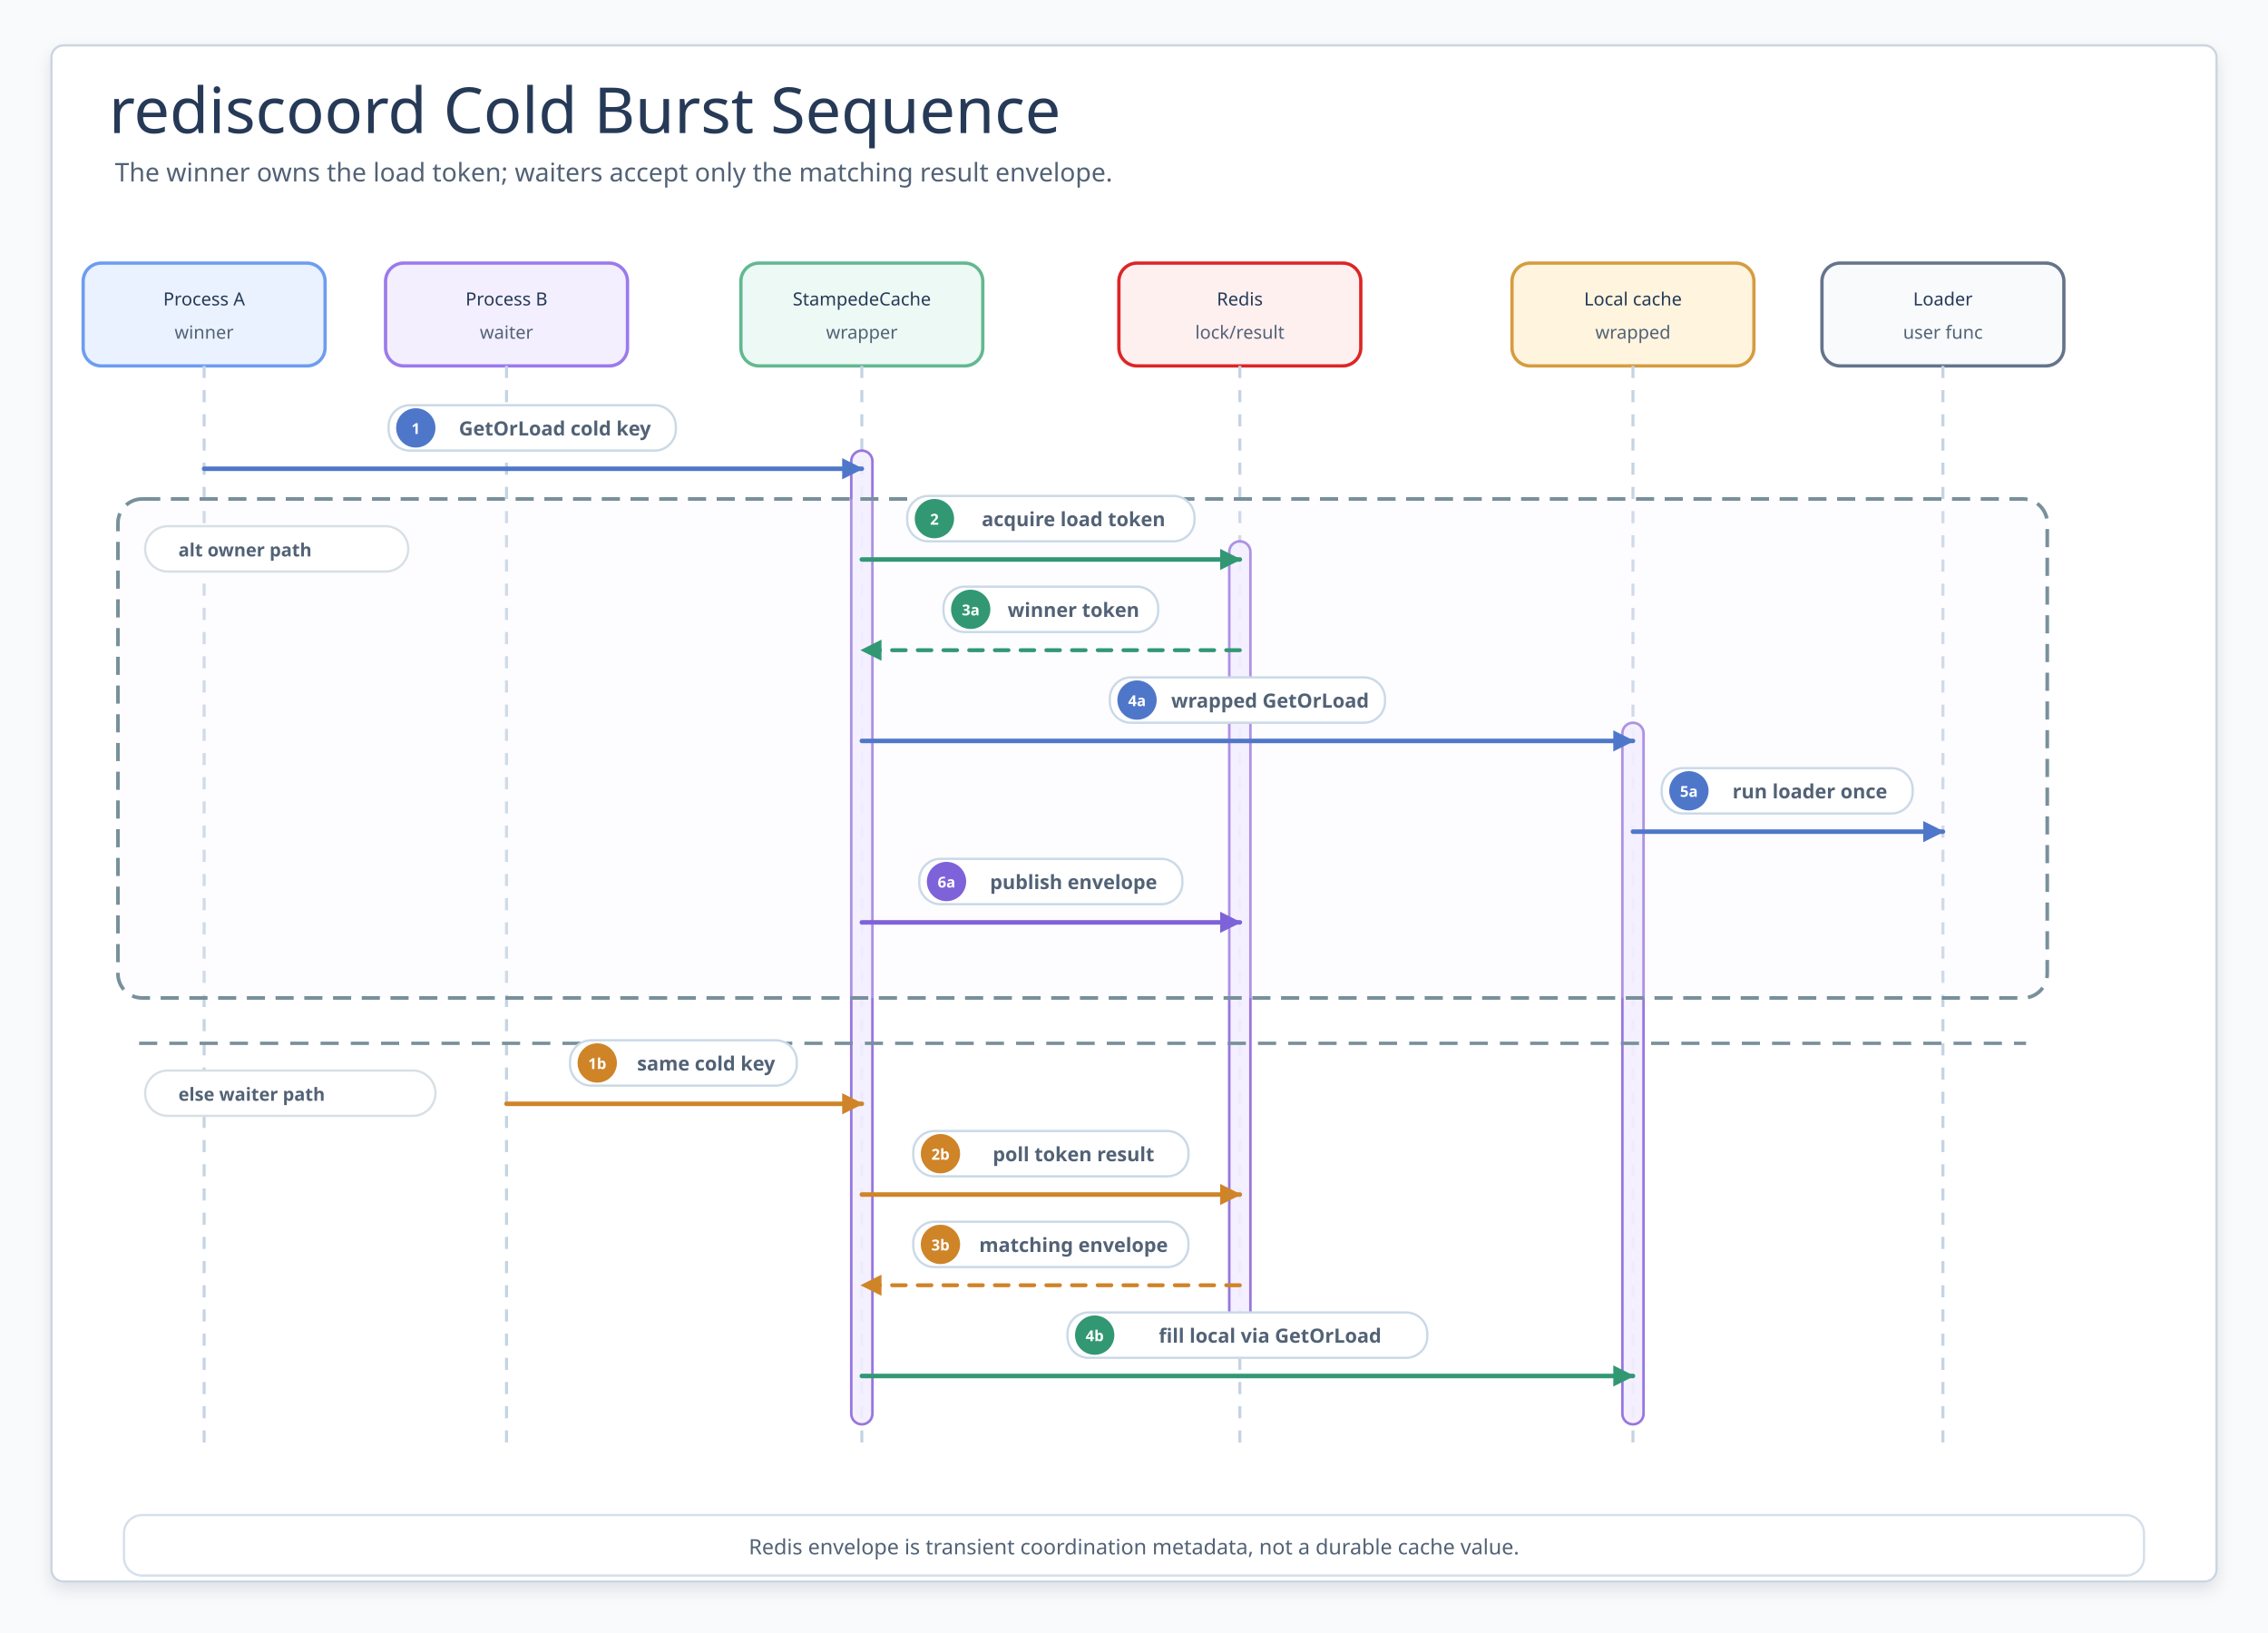
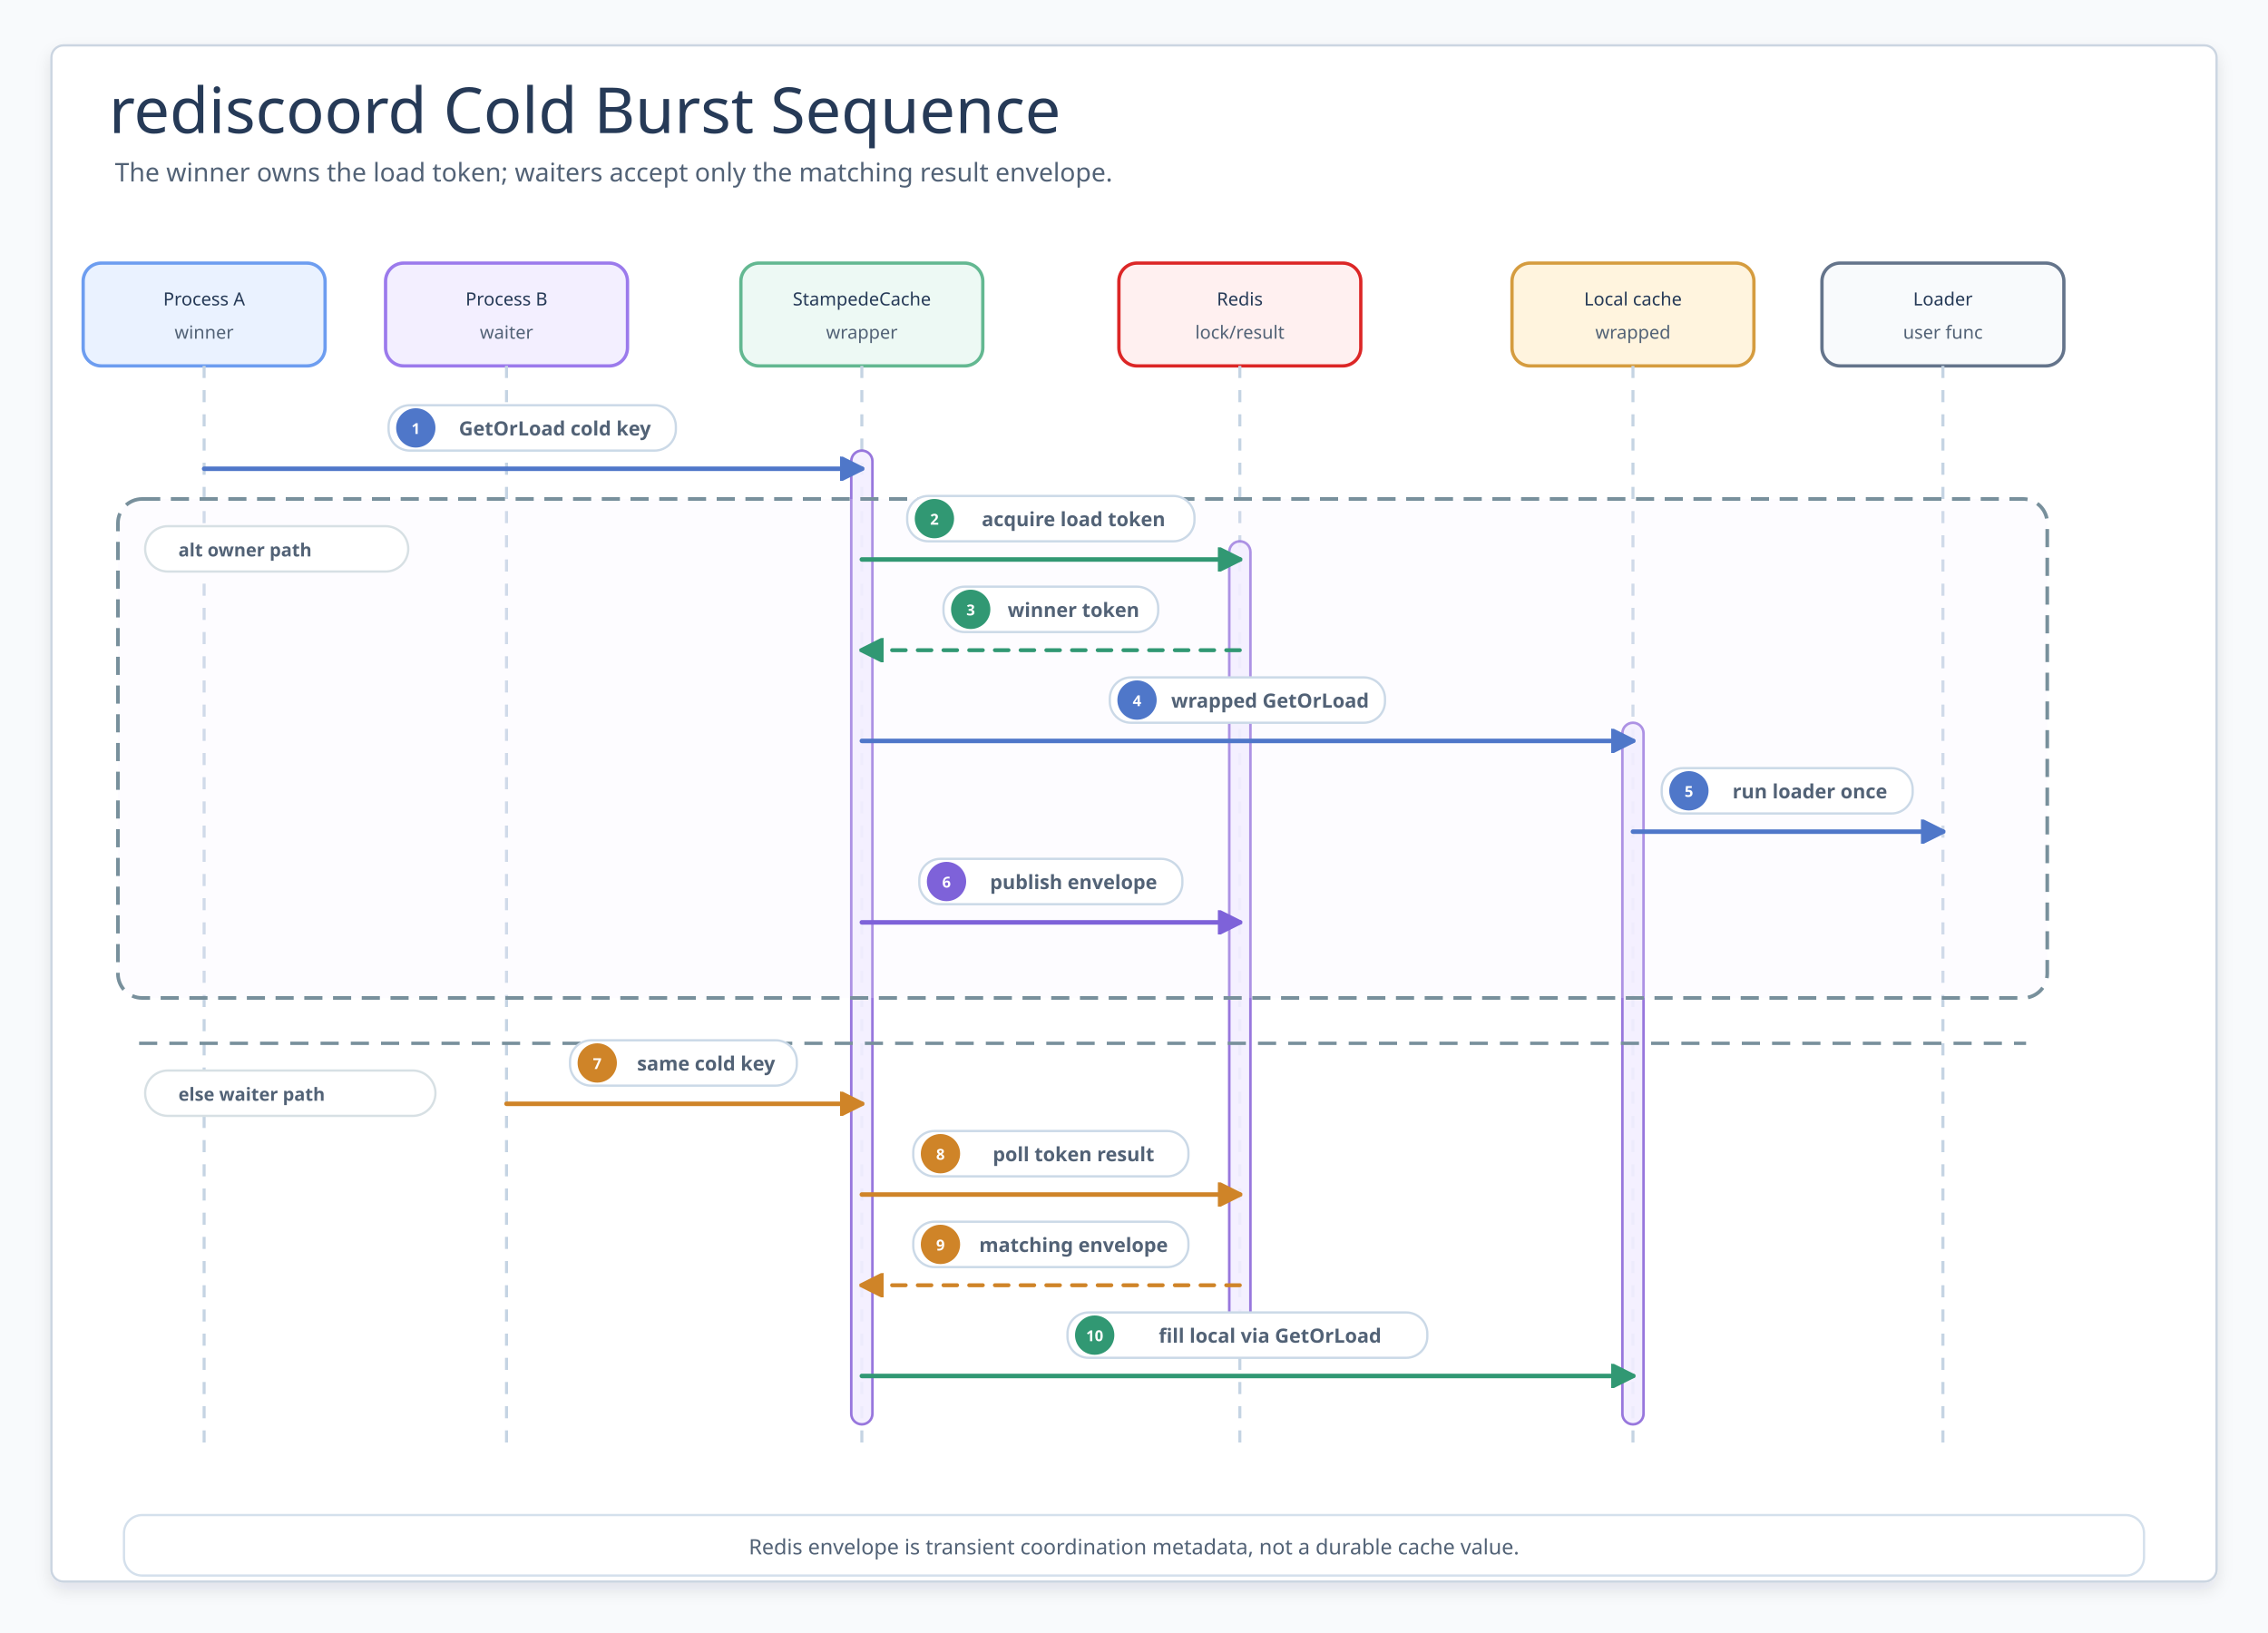
<svg xmlns="http://www.w3.org/2000/svg" width="1500" height="1080" viewBox="0 0 1500 1080" role="img" aria-labelledby="title desc">
  <defs>
    <filter id="softShadow" x="-8%" y="-10%" width="116%" height="124%">
      <feDropShadow dx="0" dy="5" stdDeviation="5" flood-color="#0F172A" flood-opacity="0.10" />
    </filter>
-     <marker id="arrow-blue" markerWidth="14" markerHeight="14" refX="13" refY="7" orient="auto" markerUnits="userSpaceOnUse">
-       <path d="M 0 0 L 14 7 L 0 14 Z" fill="#4f77c9" />
+     <marker id="arrow-blue" markerWidth="16" markerHeight="16" viewBox="0 0 10 10" refX="9" refY="5" orient="auto" markerUnits="userSpaceOnUse">
+       <path d="M 0 0 L 10 5 L 0 10 Z" fill="#4f77c9" stroke="#4f77c9" />
    </marker>
-     <marker id="arrow-green" markerWidth="14" markerHeight="14" refX="13" refY="7" orient="auto" markerUnits="userSpaceOnUse">
-       <path d="M 0 0 L 14 7 L 0 14 Z" fill="#319873" />
+     <marker id="arrow-green" markerWidth="16" markerHeight="16" viewBox="0 0 10 10" refX="9" refY="5" orient="auto" markerUnits="userSpaceOnUse">
+       <path d="M 0 0 L 10 5 L 0 10 Z" fill="#319873" stroke="#319873" />
    </marker>
-     <marker id="arrow-amber" markerWidth="14" markerHeight="14" refX="13" refY="7" orient="auto" markerUnits="userSpaceOnUse">
-       <path d="M 0 0 L 14 7 L 0 14 Z" fill="#cf8428" />
+     <marker id="arrow-amber" markerWidth="16" markerHeight="16" viewBox="0 0 10 10" refX="9" refY="5" orient="auto" markerUnits="userSpaceOnUse">
+       <path d="M 0 0 L 10 5 L 0 10 Z" fill="#cf8428" stroke="#cf8428" />
    </marker>
-     <marker id="arrow-red" markerWidth="14" markerHeight="14" refX="13" refY="7" orient="auto" markerUnits="userSpaceOnUse">
-       <path d="M 0 0 L 14 7 L 0 14 Z" fill="#c85d73" />
+     <marker id="arrow-red" markerWidth="16" markerHeight="16" viewBox="0 0 10 10" refX="9" refY="5" orient="auto" markerUnits="userSpaceOnUse">
+       <path d="M 0 0 L 10 5 L 0 10 Z" fill="#c85d73" stroke="#c85d73" />
    </marker>
-     <marker id="arrow-purple" markerWidth="14" markerHeight="14" refX="13" refY="7" orient="auto" markerUnits="userSpaceOnUse">
-       <path d="M 0 0 L 14 7 L 0 14 Z" fill="#7e62d9" />
+     <marker id="arrow-purple" markerWidth="16" markerHeight="16" viewBox="0 0 10 10" refX="9" refY="5" orient="auto" markerUnits="userSpaceOnUse">
+       <path d="M 0 0 L 10 5 L 0 10 Z" fill="#7e62d9" stroke="#7e62d9" />
    </marker>
-     <marker id="arrow-teal" markerWidth="14" markerHeight="14" refX="13" refY="7" orient="auto" markerUnits="userSpaceOnUse">
-       <path d="M 0 0 L 14 7 L 0 14 Z" fill="#3f7d9c" />
+     <marker id="arrow-teal" markerWidth="16" markerHeight="16" viewBox="0 0 10 10" refX="9" refY="5" orient="auto" markerUnits="userSpaceOnUse">
+       <path d="M 0 0 L 10 5 L 0 10 Z" fill="#3f7d9c" stroke="#3f7d9c" />
    </marker>
-     <marker id="arrow-gray" markerWidth="14" markerHeight="14" refX="13" refY="7" orient="auto" markerUnits="userSpaceOnUse">
-       <path d="M 0 0 L 14 7 L 0 14 Z" fill="#64748b" />
+     <marker id="arrow-gray" markerWidth="16" markerHeight="16" viewBox="0 0 10 10" refX="9" refY="5" orient="auto" markerUnits="userSpaceOnUse">
+       <path d="M 0 0 L 10 5 L 0 10 Z" fill="#64748b" stroke="#64748b" />
    </marker>
    <style>
      .canvas { fill: #f8fafc; }
      .frame { fill: #ffffff; stroke: #cbd5e1; stroke-width: 1.5; filter: url(#softShadow); }
      .title, .part-title, .card-title, .panel-title { font-family: "Architects Daughter"; fill: #263a57; }
      .title { font-size: 42px; }
      .subtitle, .body, .small, .msg, .region, .footer { font-family: "Comic Mono"; fill: #526276; }
      .subtitle { font-size: 17px; }
      .panel-title { font-size: 24px; }
      .card-title { font-size: 22px; }
      .body { font-size: 14px; }
      .small { font-size: 12px; }
      .msg { font-size: 13px; font-weight: 700; }
      .region { font-size: 12px; font-weight: 700; }
      .footer { font-size: 14px; }
      .panel { stroke: #d0deeb; stroke-width: 1.8; rx: 8; filter: url(#softShadow); }
      .card { stroke-width: 1.8; rx: 8; filter: url(#softShadow); }
      .card-divider { stroke-width: 1.1; opacity: .45; }
      .participant { stroke-width: 2.2; rx: 12; }
      .lifeline { stroke: #c5d4e3; stroke-width: 2; stroke-dasharray: 8 8; }
      .activation { fill: #f3eeff; stroke: #8a65d8; stroke-width: 1.7; rx: 7; opacity: .88; }
      .route { fill: none; stroke-width: 3; stroke-linecap: round; stroke-linejoin: round; }
      .return { fill: none; stroke-width: 2.6; stroke-linecap: round; stroke-linejoin: round; stroke-dasharray: 9 8; }
      .alt { fill: #f7f2ff; fill-opacity: .22; stroke: #78909c; stroke-width: 2.4; stroke-dasharray: 12 7; rx: 16; }
      .alt-label { fill: #ffffff; stroke: #d7e0e4; stroke-width: 1.5; rx: 15; }
      .else-line { stroke: #78909c; stroke-width: 2.2; stroke-dasharray: 12 8; }
      .pill { fill: #ffffff; stroke: #cbd9e7; stroke-width: 1.5; rx: 14; }
      .badge { stroke-width: 1.6; }
      .badge-text { font-family: "Comic Mono"; font-size: 10px; font-weight: 700; fill: #ffffff; }
      .legend { fill: #ffffff; stroke: #d4e0ec; stroke-width: 1.5; rx: 12; }
    </style>
  </defs>
  <rect class="canvas" width="1500" height="1080" />
  <rect class="frame" x="34" y="30" width="1432" height="1016" rx="8" />
  <text class="title" x="72" y="88">rediscoord Cold Burst Sequence</text>
  <text class="subtitle" x="76" y="120">The winner owns the load token; waiters accept only the matching result envelope.</text>
  <rect class="participant" x="55" y="174" width="160" height="68" fill="#eaf2ff" stroke="#6d9df0" />
-   <text class="part-title" x="135" y="202" text-anchor="middle">Process A</text>
+   <text class="part-title participant-title" x="135" y="202" text-anchor="middle">Process A</text>
  <text class="small" x="135" y="224" text-anchor="middle">winner</text>
  <line class="lifeline" x1="135" y1="242" x2="135" y2="954" />
  <rect class="participant" x="255" y="174" width="160" height="68" fill="#f3efff" stroke="#9b7aec" />
-   <text class="part-title" x="335" y="202" text-anchor="middle">Process B</text>
+   <text class="part-title participant-title" x="335" y="202" text-anchor="middle">Process B</text>
  <text class="small" x="335" y="224" text-anchor="middle">waiter</text>
  <line class="lifeline" x1="335" y1="242" x2="335" y2="954" />
  <rect class="participant" x="490" y="174" width="160" height="68" fill="#edf9f4" stroke="#63b891" />
-   <text class="part-title" x="570" y="202" text-anchor="middle">StampedeCache</text>
+   <text class="part-title participant-title" x="570" y="202" text-anchor="middle">StampedeCache</text>
  <text class="small" x="570" y="224" text-anchor="middle">wrapper</text>
  <line class="lifeline" x1="570" y1="242" x2="570" y2="954" />
  <rect class="participant" x="740" y="174" width="160" height="68" fill="#fff0f0" stroke="#dc2626" />
-   <text class="part-title" x="820" y="202" text-anchor="middle">Redis</text>
+   <text class="part-title participant-title" x="820" y="202" text-anchor="middle">Redis</text>
  <text class="small" x="820" y="224" text-anchor="middle">lock/result</text>
  <line class="lifeline" x1="820" y1="242" x2="820" y2="954" />
  <rect class="participant" x="1000" y="174" width="160" height="68" fill="#fff4de" stroke="#d59c3f" />
-   <text class="part-title" x="1080" y="202" text-anchor="middle">Local cache</text>
+   <text class="part-title participant-title" x="1080" y="202" text-anchor="middle">Local cache</text>
  <text class="small" x="1080" y="224" text-anchor="middle">wrapped</text>
  <line class="lifeline" x1="1080" y1="242" x2="1080" y2="954" />
  <rect class="participant" x="1205" y="174" width="160" height="68" fill="#f8fafc" stroke="#64748b" />
-   <text class="part-title" x="1285" y="202" text-anchor="middle">Loader</text>
+   <text class="part-title participant-title" x="1285" y="202" text-anchor="middle">Loader</text>
  <text class="small" x="1285" y="224" text-anchor="middle">user func</text>
  <line class="lifeline" x1="1285" y1="242" x2="1285" y2="954" />
  <rect class="activation" x="563" y="298" width="14" height="644" rx="7" />
  <rect class="activation" x="813" y="358" width="14" height="524" rx="7" />
  <rect class="activation" x="1073" y="478" width="14" height="464" rx="7" />
  <rect class="alt" x="78" y="330" width="1276" height="330" rx="16" />
  <rect class="alt-label" x="96" y="348" width="174" height="30" rx="15" />
  <text class="region" x="118" y="368">alt owner path</text>
  <line class="else-line" x1="92" y1="690" x2="1340" y2="690" />
  <rect class="alt-label" x="96" y="708" width="192" height="30" rx="15" />
  <text class="region" x="118" y="728">else waiter path</text>
  <path class="route" d="M135 310 L570 310" stroke="#4f77c9" marker-end="url(#arrow-blue)" />
  <rect class="pill" x="257" y="268" width="190" height="30" rx="15" />
  <circle class="badge" cx="275" cy="283" r="13" fill="#4f77c9" />
-   <text class="badge-text" x="275" y="287" text-anchor="middle">1</text>
+   <text class="badge-text badgeText" x="275" y="287" text-anchor="middle">1</text>
  <text class="msg" x="367" y="288" text-anchor="middle" fill="#4f77c9">GetOrLoad cold key</text>
  <path class="route" d="M570 370 L820 370" stroke="#319873" marker-end="url(#arrow-green)" />
  <rect class="pill" x="600" y="328" width="190" height="30" rx="15" />
  <circle class="badge" cx="618" cy="343" r="13" fill="#319873" />
-   <text class="badge-text" x="618" y="347" text-anchor="middle">2</text>
+   <text class="badge-text badgeText" x="618" y="347" text-anchor="middle">2</text>
  <text class="msg" x="710" y="348" text-anchor="middle" fill="#319873">acquire load token</text>
  <path class="return" d="M820 430 L570 430" stroke="#319873" marker-end="url(#arrow-green)" />
  <rect class="pill" x="624" y="388" width="142" height="30" rx="15" />
  <circle class="badge" cx="642" cy="403" r="13" fill="#319873" />
-   <text class="badge-text" x="642" y="407" text-anchor="middle">3a</text>
+   <text class="badge-text badgeText" x="642" y="407" text-anchor="middle">3</text>
  <text class="msg" x="710" y="408" text-anchor="middle" fill="#319873">winner token</text>
  <path class="route" d="M570 490 L1080 490" stroke="#4f77c9" marker-end="url(#arrow-blue)" />
  <rect class="pill" x="734" y="448" width="182" height="30" rx="15" />
  <circle class="badge" cx="752" cy="463" r="13" fill="#4f77c9" />
-   <text class="badge-text" x="752" y="467" text-anchor="middle">4a</text>
+   <text class="badge-text badgeText" x="752" y="467" text-anchor="middle">4</text>
  <text class="msg" x="840" y="468" text-anchor="middle" fill="#4f77c9">wrapped GetOrLoad</text>
  <path class="route" d="M1080 550 L1285 550" stroke="#4f77c9" marker-end="url(#arrow-blue)" />
  <rect class="pill" x="1099" y="508" width="166" height="30" rx="15" />
  <circle class="badge" cx="1117" cy="523" r="13" fill="#4f77c9" />
-   <text class="badge-text" x="1117" y="527" text-anchor="middle">5a</text>
+   <text class="badge-text badgeText" x="1117" y="527" text-anchor="middle">5</text>
  <text class="msg" x="1197" y="528" text-anchor="middle" fill="#4f77c9">run loader once</text>
  <path class="route" d="M570 610 L820 610" stroke="#7e62d9" marker-end="url(#arrow-purple)" />
  <rect class="pill" x="608" y="568" width="174" height="30" rx="15" />
  <circle class="badge" cx="626" cy="583" r="13" fill="#7e62d9" />
-   <text class="badge-text" x="626" y="587" text-anchor="middle">6a</text>
+   <text class="badge-text badgeText" x="626" y="587" text-anchor="middle">6</text>
  <text class="msg" x="710" y="588" text-anchor="middle" fill="#7e62d9">publish envelope</text>
  <path class="route" d="M335 730 L570 730" stroke="#cf8428" marker-end="url(#arrow-amber)" />
  <rect class="pill" x="377" y="688" width="150" height="30" rx="15" />
  <circle class="badge" cx="395" cy="703" r="13" fill="#cf8428" />
-   <text class="badge-text" x="395" y="707" text-anchor="middle">1b</text>
+   <text class="badge-text badgeText" x="395" y="707" text-anchor="middle">7</text>
  <text class="msg" x="467" y="708" text-anchor="middle" fill="#cf8428">same cold key</text>
  <path class="route" d="M570 790 L820 790" stroke="#cf8428" marker-end="url(#arrow-amber)" />
  <rect class="pill" x="604" y="748" width="182" height="30" rx="15" />
  <circle class="badge" cx="622" cy="763" r="13" fill="#cf8428" />
-   <text class="badge-text" x="622" y="767" text-anchor="middle">2b</text>
+   <text class="badge-text badgeText" x="622" y="767" text-anchor="middle">8</text>
  <text class="msg" x="710" y="768" text-anchor="middle" fill="#cf8428">poll token result</text>
  <path class="return" d="M820 850 L570 850" stroke="#cf8428" marker-end="url(#arrow-amber)" />
  <rect class="pill" x="604" y="808" width="182" height="30" rx="15" />
  <circle class="badge" cx="622" cy="823" r="13" fill="#cf8428" />
-   <text class="badge-text" x="622" y="827" text-anchor="middle">3b</text>
+   <text class="badge-text badgeText" x="622" y="827" text-anchor="middle">9</text>
  <text class="msg" x="710" y="828" text-anchor="middle" fill="#cf8428">matching envelope</text>
  <path class="route" d="M570 910 L1080 910" stroke="#319873" marker-end="url(#arrow-green)" />
  <rect class="pill" x="706" y="868" width="238" height="30" rx="15" />
  <circle class="badge" cx="724" cy="883" r="13" fill="#319873" />
-   <text class="badge-text" x="724" y="887" text-anchor="middle">4b</text>
+   <text class="badge-text badgeText" x="724" y="887" text-anchor="middle">10</text>
  <text class="msg" x="840" y="888" text-anchor="middle" fill="#319873">fill local via GetOrLoad</text>
  <rect class="legend" x="82" y="1002" width="1336" height="40" rx="8" />
  <text class="footer" x="750" y="1028" text-anchor="middle">Redis envelope is transient coordination metadata, not a durable cache value.</text>
</svg>
